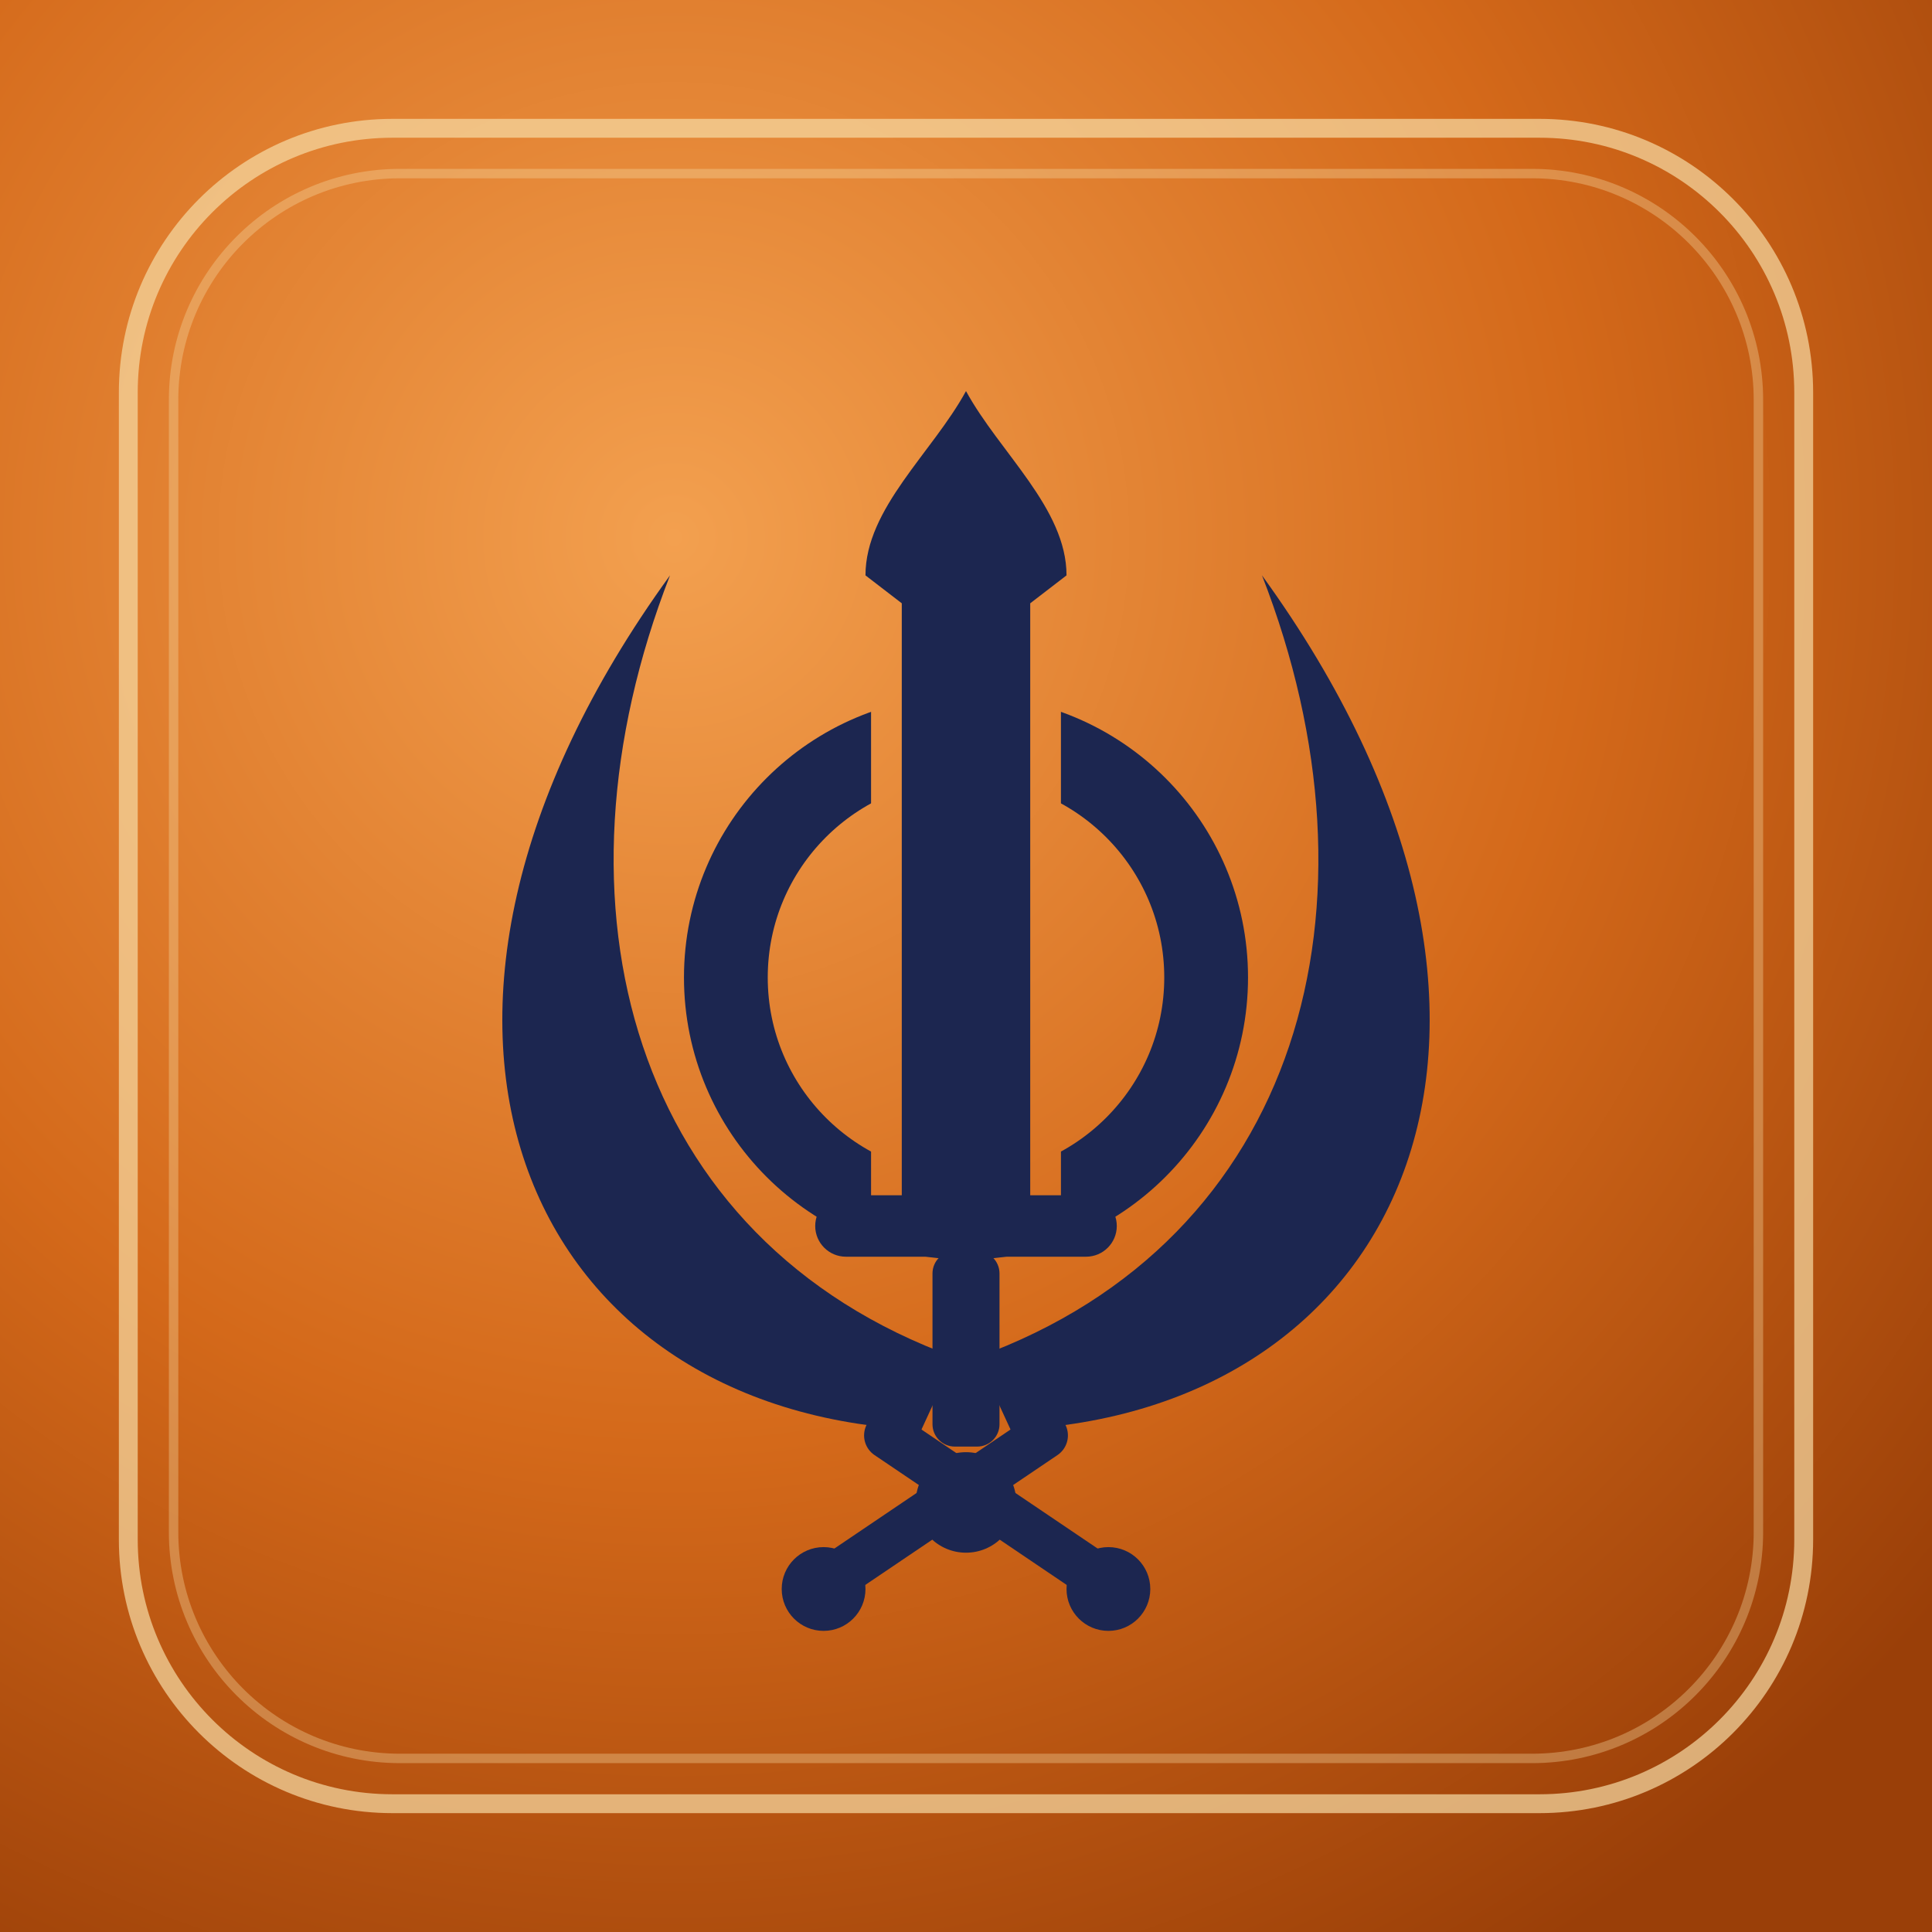
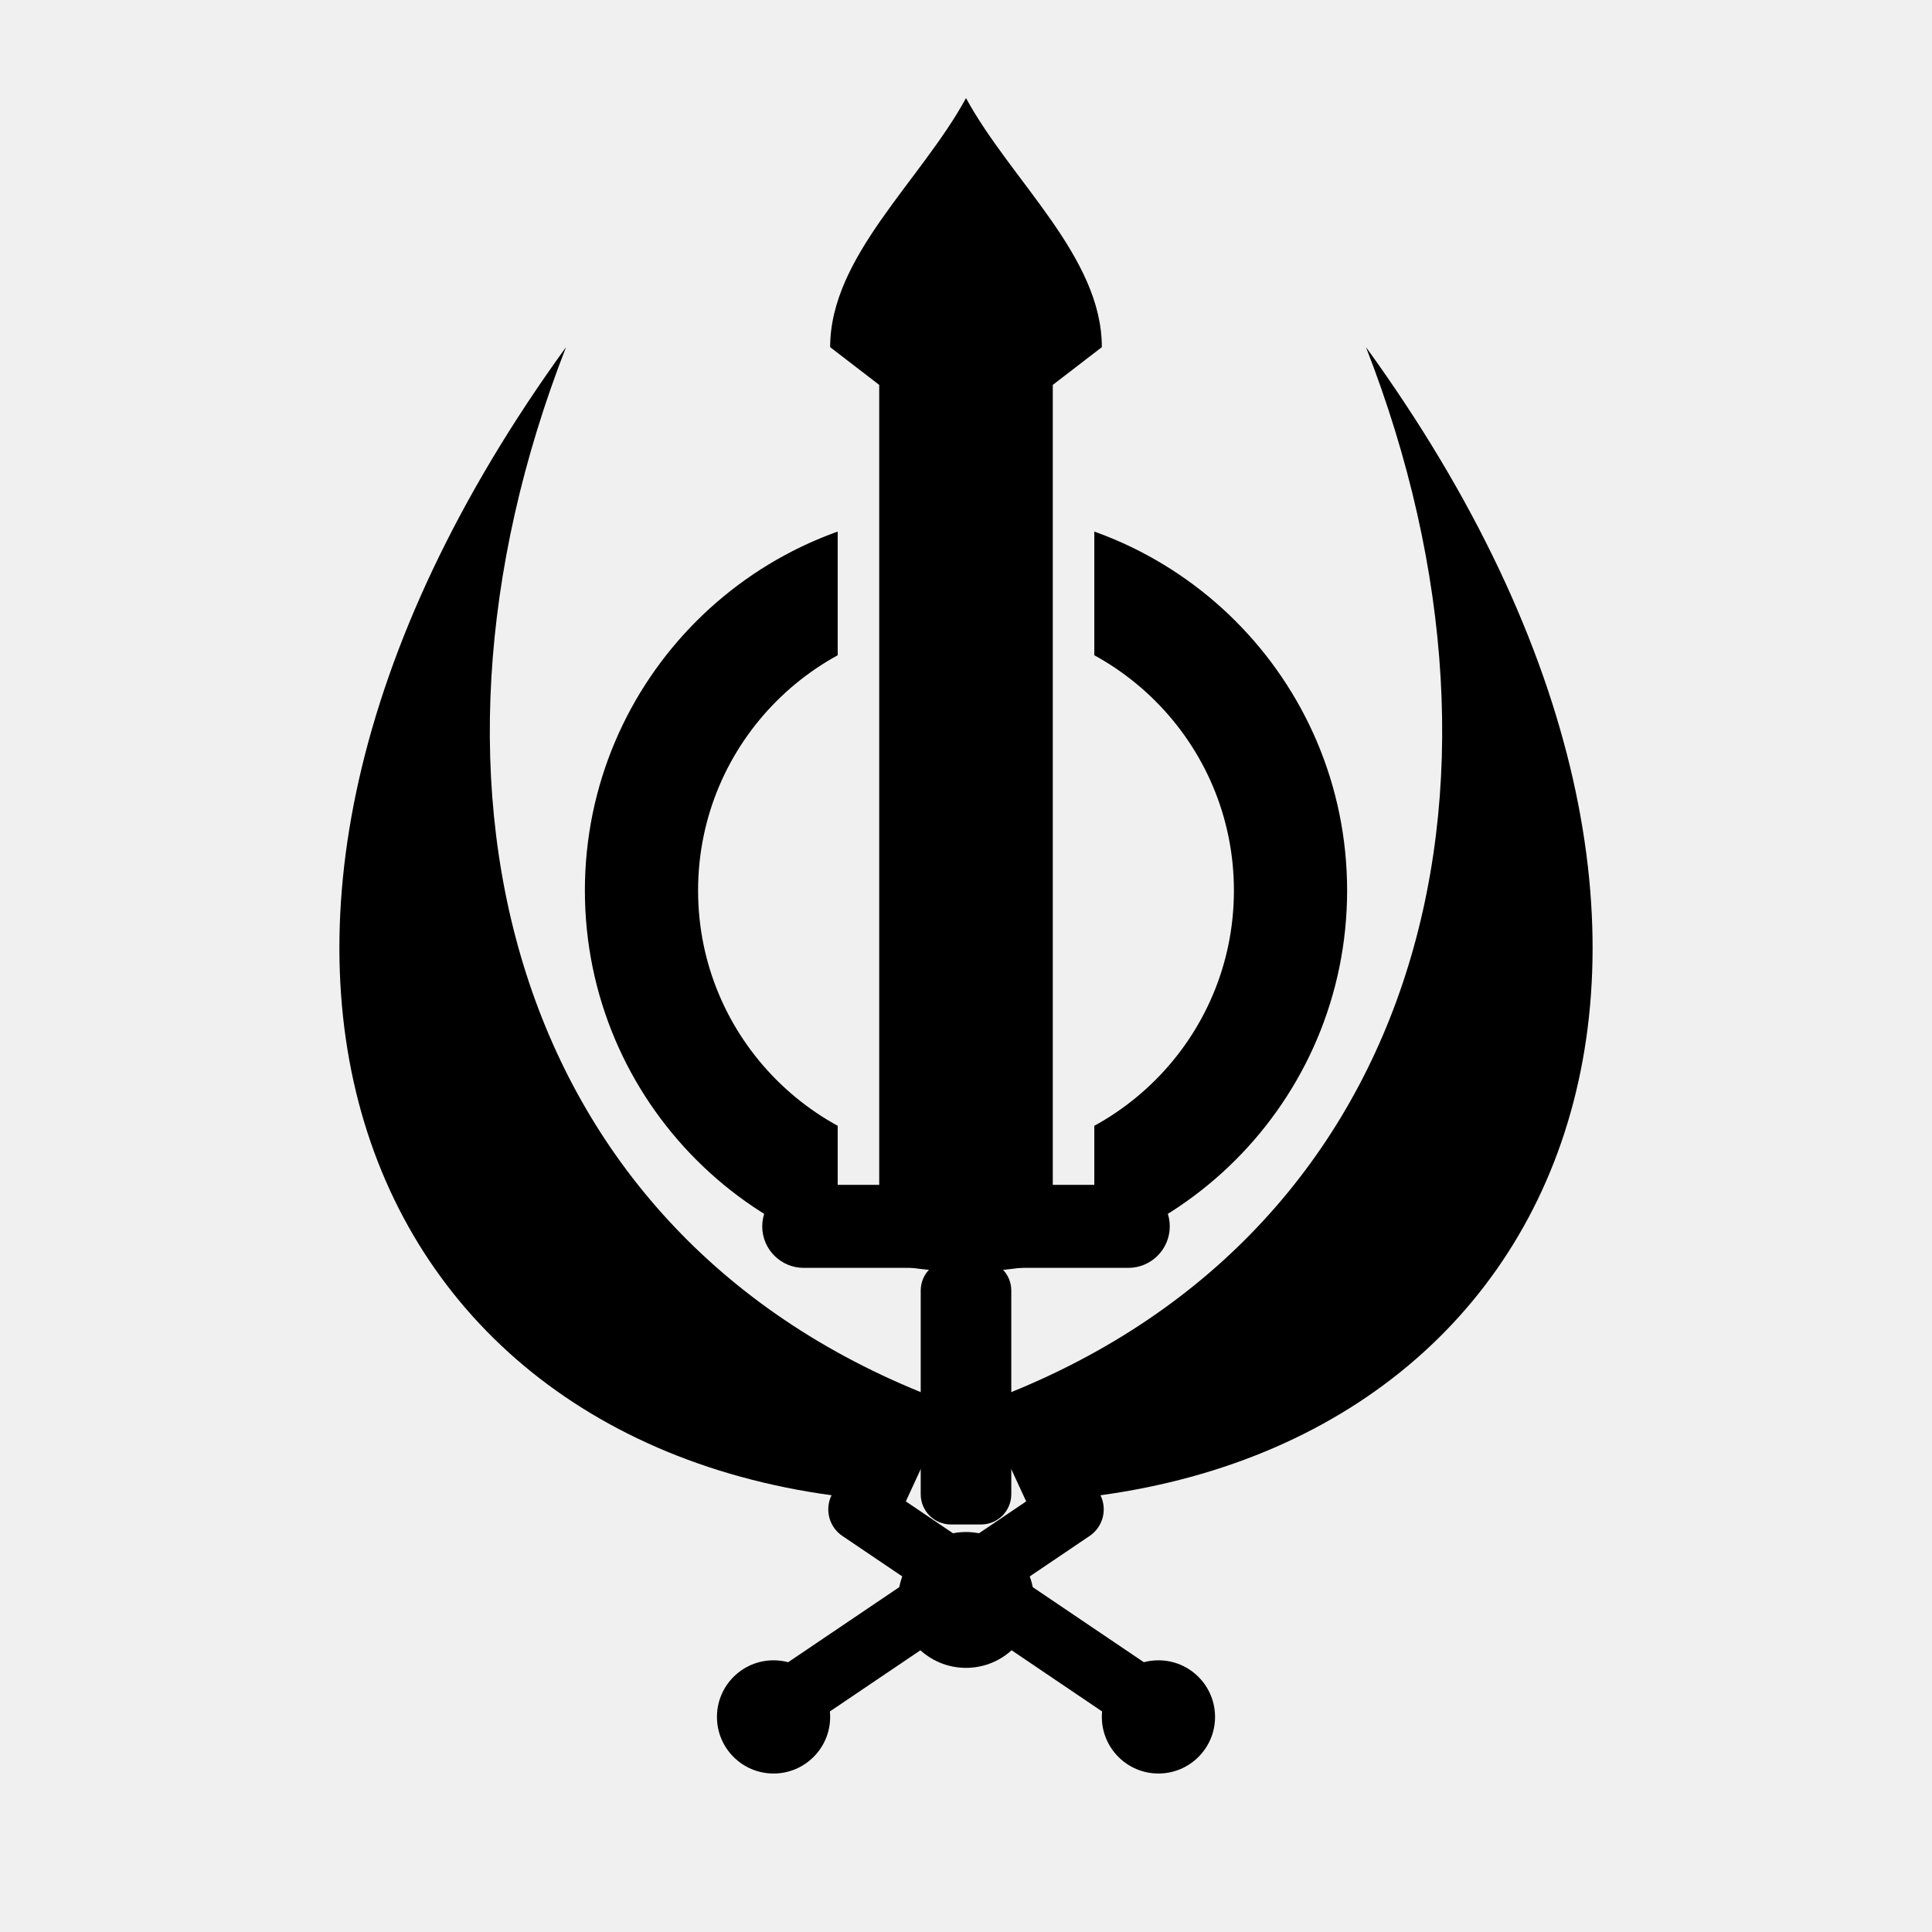
<svg xmlns="http://www.w3.org/2000/svg" viewBox="0 0 512 512">
  <defs>
-     <radialGradient id="g" cx="35%" cy="28%" r="85%">
-       <stop offset="0" stop-color="#f3a04f" />
-       <stop offset=".55" stop-color="#d4691a" />
-       <stop offset="1" stop-color="#9a3f08" />
-     </radialGradient>
    <path id="blade" d="M256 26 C 268 48 292 68 292 92 L 279 102 L 279 318 L 233 318 L 233 102 L 220 92 C 220 68 244 48 256 26 Z" />
    <path id="kl" d="M240 398 C 98 392 34 252 150 92 C 104 210 136 330 252 372 Z" />
    <path id="kr" d="M272 398 C 414 392 478 252 362 92 C 408 210 376 330 260 372 Z" />
    <mask id="gap">
      <rect width="512" height="512" fill="#fff" />
      <use href="#blade" fill="#000" stroke="#000" stroke-width="22" />
      <use href="#kl" fill="#000" stroke="#000" stroke-width="22" />
      <use href="#kr" fill="#000" stroke="#000" stroke-width="22" />
    </mask>
  </defs>
-   <rect width="512" height="512" fill="url(#g)" />
-   <rect x="34" y="34" width="444" height="444" rx="70" fill="none" stroke="#f7dca6" stroke-opacity=".7" stroke-width="5" />
-   <rect x="46" y="46" width="420" height="420" rx="60" fill="none" stroke="#f7dca6" stroke-opacity=".35" stroke-width="2.5" />
-   <g transform="translate(256 262) scale(.74) translate(-256 -240)">
-     <g fill="#1c2650">
-       <circle cx="256" cy="236" r="86" fill="none" stroke="#1c2650" stroke-width="30" mask="url(#gap)" />
-       <use href="#blade" />
-       <use href="#kl" />
-       <use href="#kr" />
-       <rect x="202" y="314" width="108" height="22" rx="11" />
-       <rect x="244" y="334" width="24" height="70" rx="8" />
-       <path d="M228 400 L 302 450" fill="none" stroke="#1c2650" stroke-width="17" stroke-linecap="round" />
-       <path d="M284 400 L 210 450" fill="none" stroke="#1c2650" stroke-width="17" stroke-linecap="round" />
-       <circle cx="205" cy="455" r="15" />
-       <circle cx="307" cy="455" r="15" />
-       <circle cx="256" cy="424" r="18" />
-     </g>
+   <g fill="currentColor">
+     <circle cx="256" cy="236" r="86" fill="none" stroke="currentColor" stroke-width="30" mask="url(#gap)" />
+     <use href="#blade" />
+     <use href="#kl" />
+     <use href="#kr" />
+     <rect x="202" y="314" width="108" height="22" rx="11" />
+     <rect x="244" y="334" width="24" height="70" rx="8" />
+     <path d="M228 400 L 302 450" fill="none" stroke="currentColor" stroke-width="17" stroke-linecap="round" />
+     <path d="M284 400 L 210 450" fill="none" stroke="currentColor" stroke-width="17" stroke-linecap="round" />
+     <circle cx="205" cy="455" r="15" />
+     <circle cx="307" cy="455" r="15" />
+     <circle cx="256" cy="424" r="18" />
  </g>
</svg>
